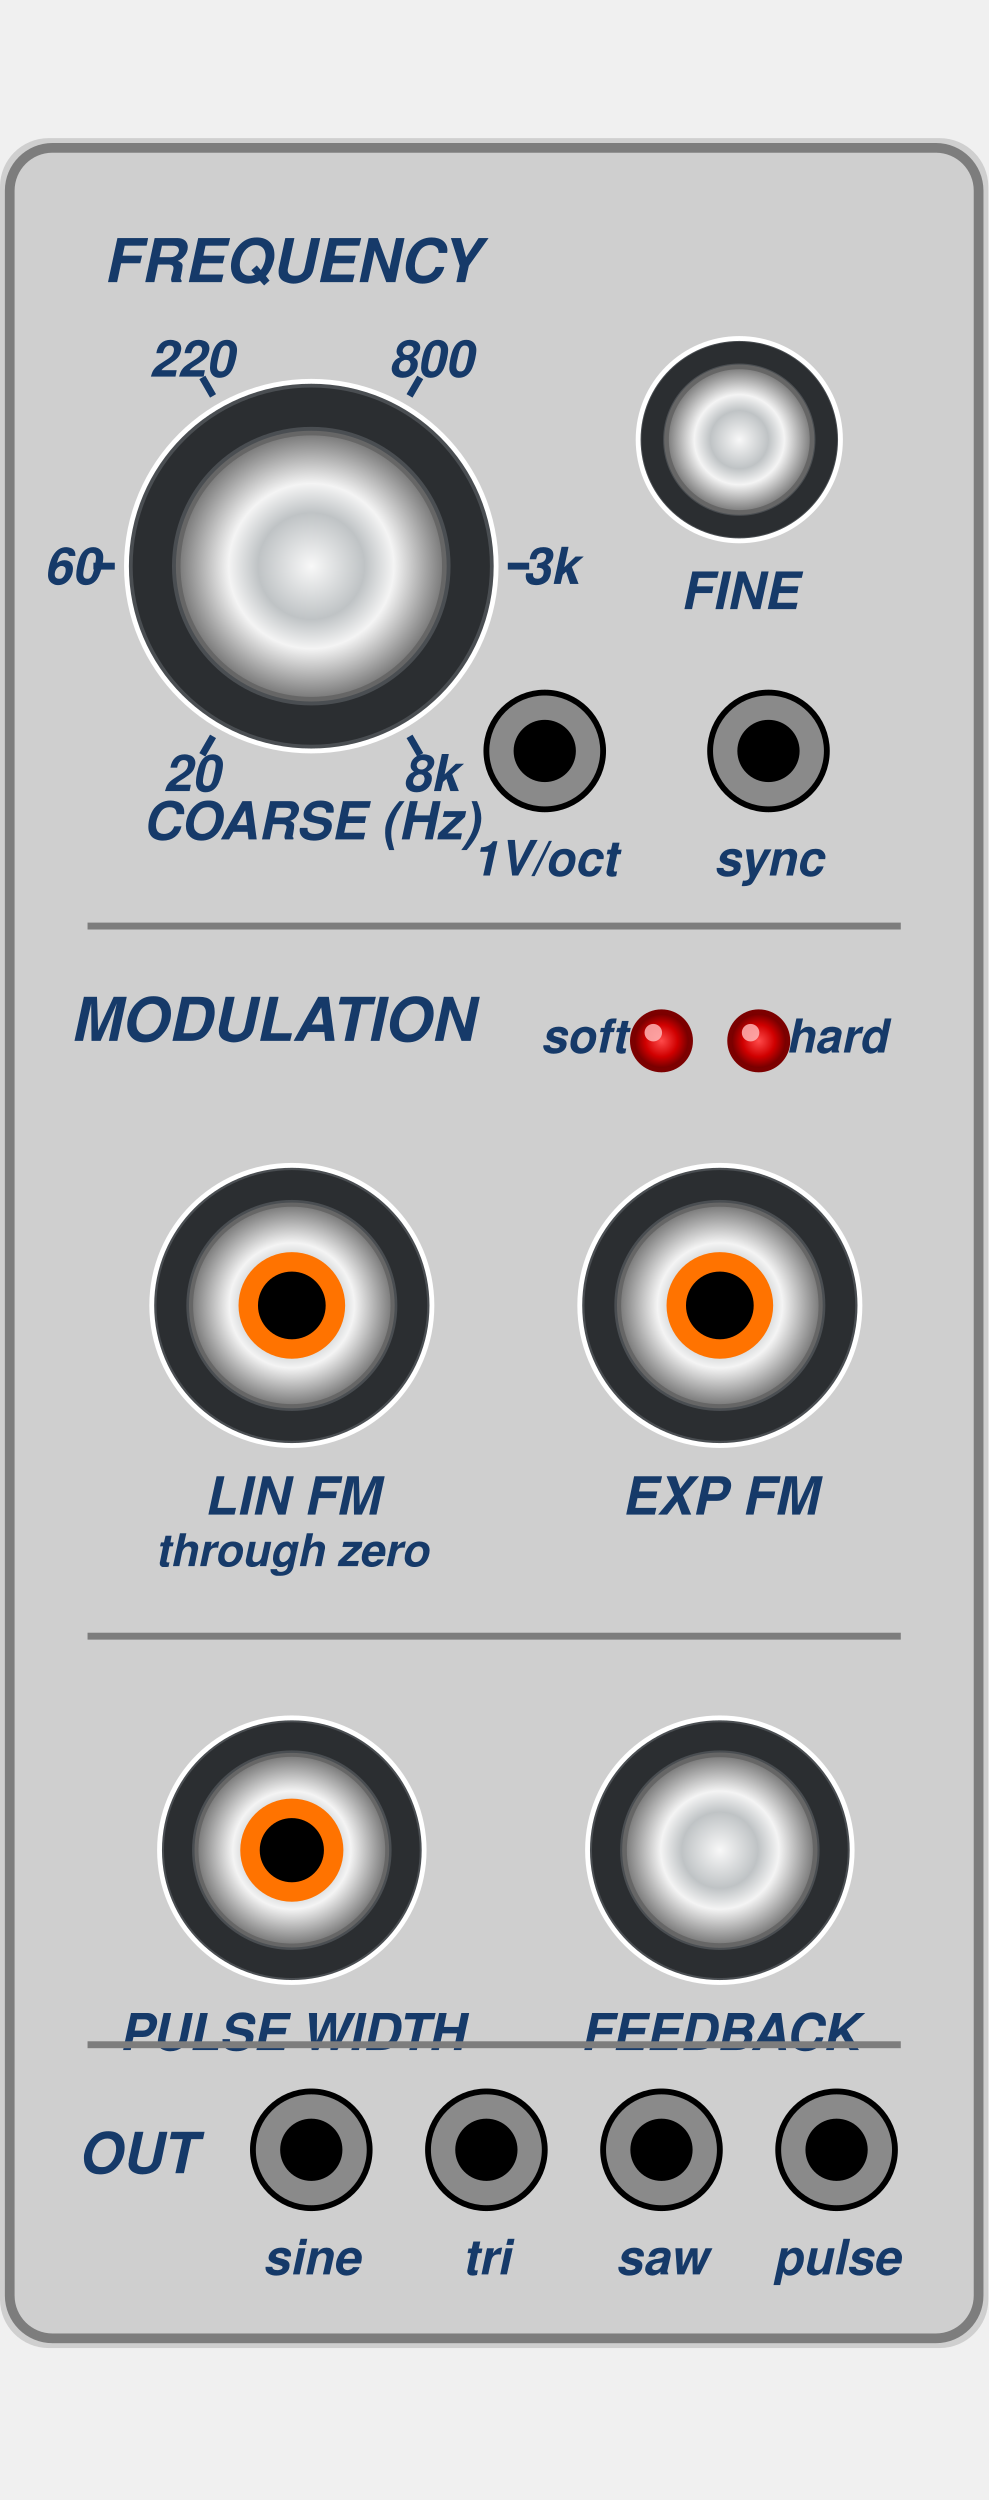
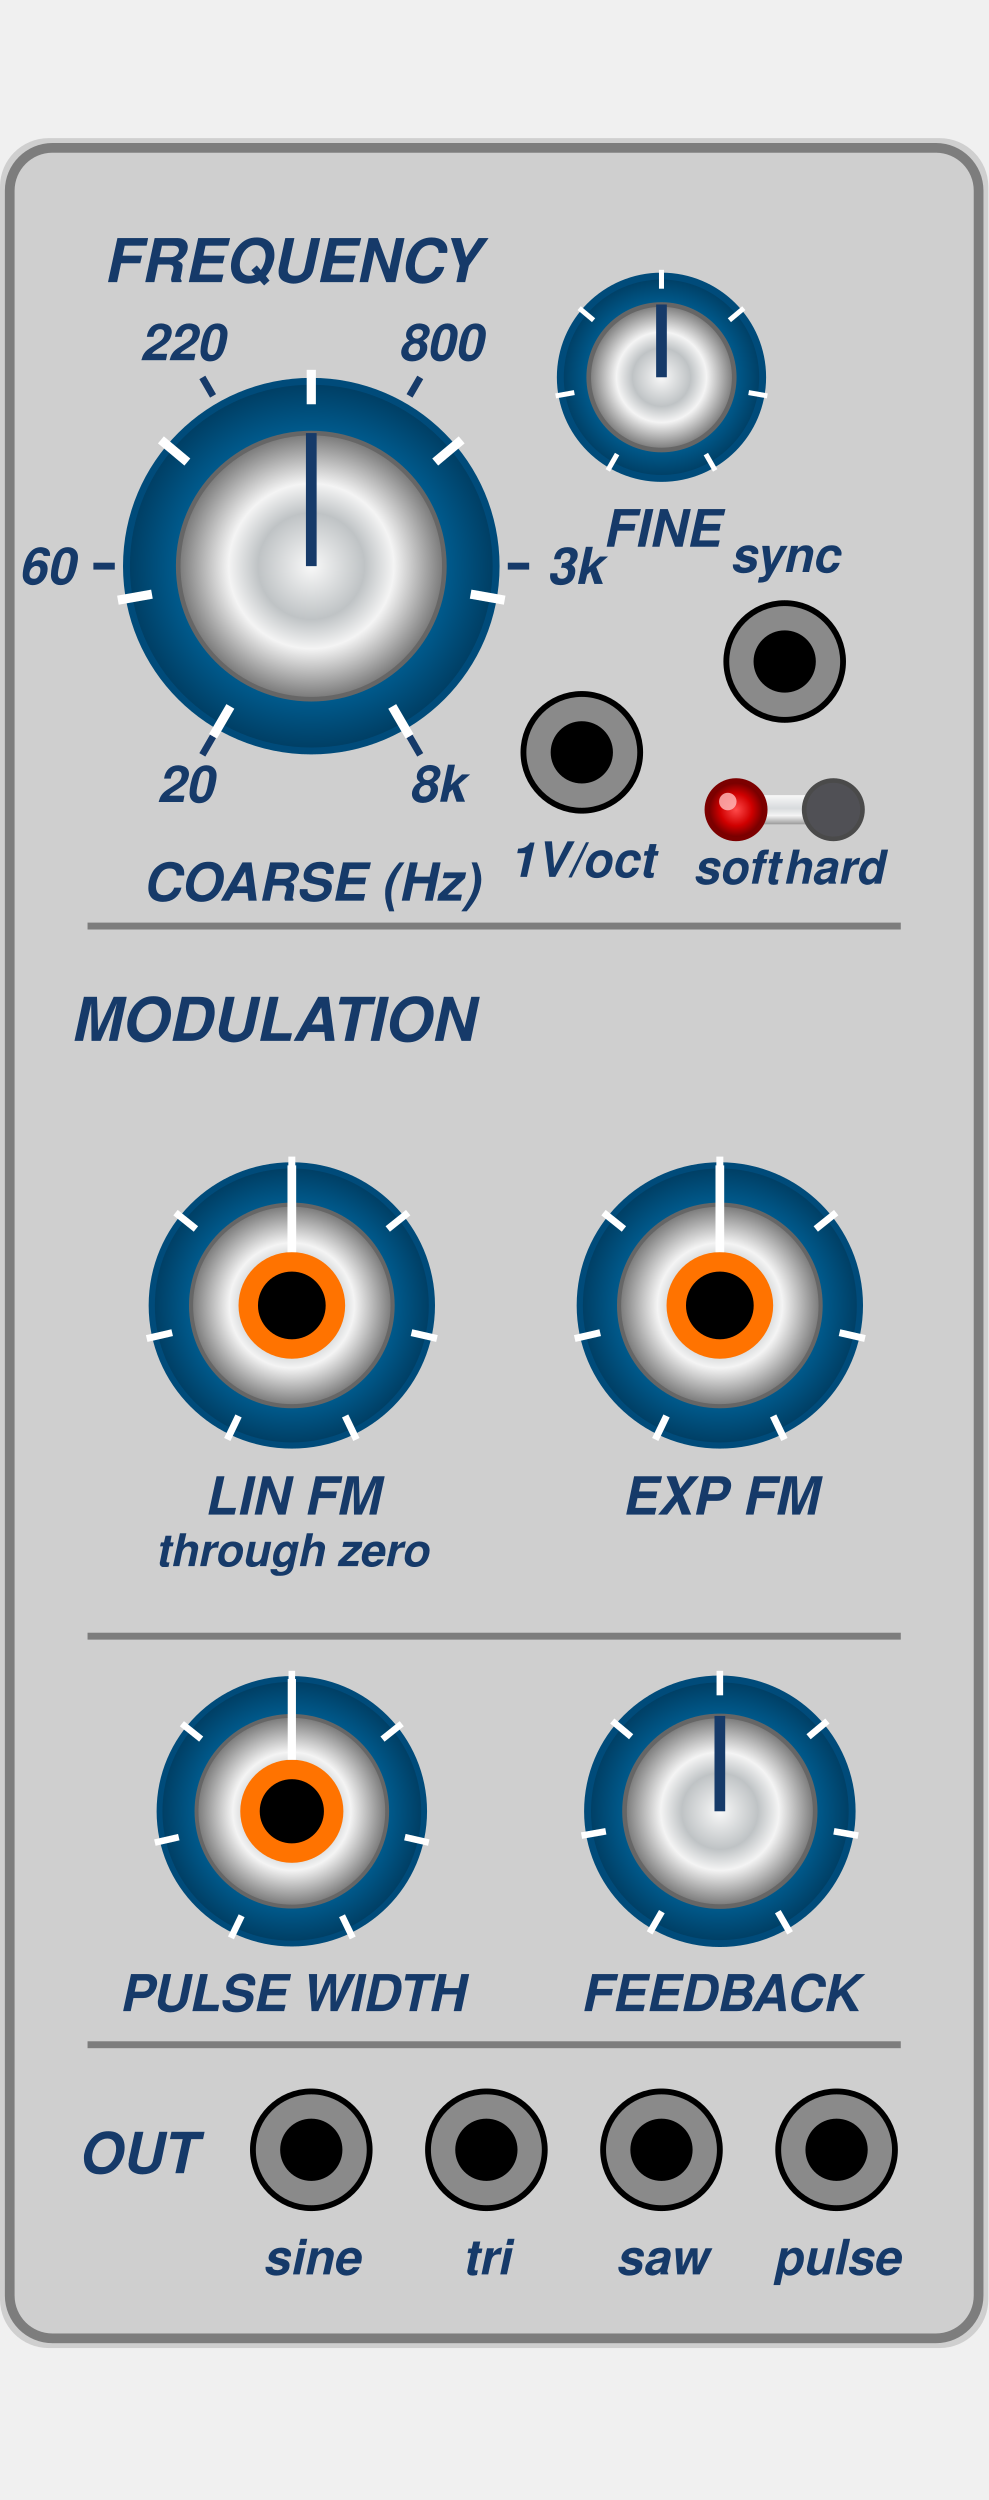
<svg xmlns="http://www.w3.org/2000/svg" width="50.8mm" height="128.5mm" viewBox="3.9 0 50.8 128.5" font-family="Arial Narrow, Helvetica, Arial, sans-serif">
  <defs>
+     <linearGradient id="metalStripV" x1="0" y1="0" x2="1" y2="0">
+       <stop offset="0" stop-color="#f8f8f8" />
+       <stop offset="0.45" stop-color="#d8dbdd" />
+       <stop offset="0.7" stop-color="#f4f4f4" />
+       <stop offset="1" stop-color="#9a9a9a" />
+     </linearGradient>
+     <linearGradient id="metalStripH" x1="0" y1="0" x2="0" y2="1">
+       <stop offset="0" stop-color="#f8f8f8" />
+       <stop offset="0.45" stop-color="#d8dbdd" />
+       <stop offset="0.7" stop-color="#f4f4f4" />
+       <stop offset="1" stop-color="#9a9a9a" />
+     </linearGradient>
+     <radialGradient id="metalDisc">
+       <stop offset="0" stop-color="#f8f8f8" />
+       <stop offset="0.45" stop-color="#d8dbdd" />
+       <stop offset="0.7" stop-color="#f4f4f4" />
+       <stop offset="1" stop-color="#9a9a9a" />
+     </radialGradient>
    <radialGradient id="blueRing">
      <stop offset="0" stop-color="#1688cc" />
      <stop offset="0.55" stop-color="#006da8" />
      <stop offset="1" stop-color="#003d62" />
    </radialGradient>
    <radialGradient id="blueDial">
      <stop offset="0" stop-color="#1d79b7" />
      <stop offset="0.6" stop-color="#00639a" />
      <stop offset="1" stop-color="#00456e" />
    </radialGradient>
    <radialGradient id="knobCap">
      <stop offset="0" stop-color="#f8f8f8" />
      <stop offset="0.4" stop-color="#bfc3c5" />
      <stop offset="0.62" stop-color="#f4f4f4" />
      <stop offset="1" stop-color="#777777" />
    </radialGradient>
    <radialGradient id="redLed">
      <stop offset="0" stop-color="#ff4a4a" />
      <stop offset="0.55" stop-color="#d00000" />
      <stop offset="1" stop-color="#650000" />
    </radialGradient>
    <radialGradient id="greenLed">
      <stop offset="0" stop-color="#5cf07a" />
      <stop offset="0.55" stop-color="#12a531" />
      <stop offset="1" stop-color="#054d15" />
    </radialGradient>
    <radialGradient id="orangeLed">
      <stop offset="0" stop-color="#ffbf5c" />
      <stop offset="0.55" stop-color="#ef7d00" />
      <stop offset="1" stop-color="#7a3a00" />
    </radialGradient>
  </defs>
  <g transform="translate(3.9 7.0994)">
    <rect x="0" y="0" width="50.8" height="113.591" rx="2.5" fill="#cfcfcf" />
    <rect x="0.5" y="0.5" width="49.8" height="112.591" rx="2.2" fill="none" stroke="#7d7d7d" stroke-width="0.5" />
    <text x="15" y="7.4" font-size="3.106" font-weight="700" font-style="italic" fill="#163a69" text-anchor="middle" font-family="Arial Narrow, Helvetica, Arial, sans-serif">FREQUENCY</text>
    <g data-wcoast-param="coarse" data-wcoast-cx="16" data-wcoast-cy="22" data-wcoast-angle-min="-150" data-wcoast-angle-max="150">
-       <circle cx="16" cy="22" r="9.5" fill="#4a4e52" stroke="#ffffff" stroke-width="0.25" data-wcoast-role="rim" />
-       <circle cx="16" cy="22" r="8.17" fill="none" stroke="#2b2e31" stroke-width="2.022" data-wcoast-role="gauge-track" />
+       <circle cx="16" cy="22" r="9.5" fill="url(#blueRing)" stroke="#004b7a" stroke-width="0.355" />
      <circle cx="16" cy="22" r="6.84" fill="url(#knobCap)" stroke="#666666" stroke-width="0.237" />
      <line x1="10.95" y1="30.75" x2="10.40" y2="31.70" stroke="#163a69" stroke-width="0.355" />
-       <text x="9.85" y="33.564" font-size="2.606" font-weight="700" font-style="italic" fill="#163a69" text-anchor="middle" font-family="Arial Narrow, Helvetica, Arial, sans-serif">20</text>
+       <text x="9.524" y="34.128" font-size="2.606" font-weight="700" font-style="italic" fill="#163a69" text-anchor="middle" font-family="Arial Narrow, Helvetica, Arial, sans-serif">20</text>
      <line x1="5.90" y1="22.00" x2="4.80" y2="22.00" stroke="#163a69" stroke-width="0.355" />
-       <text x="3.7" y="22.912" font-size="2.606" font-weight="700" font-style="italic" fill="#163a69" text-anchor="middle" font-family="Arial Narrow, Helvetica, Arial, sans-serif">60</text>
+       <text x="2.397" y="22.912" font-size="2.606" font-weight="700" font-style="italic" fill="#163a69" text-anchor="middle" font-family="Arial Narrow, Helvetica, Arial, sans-serif">60</text>
      <line x1="10.95" y1="13.25" x2="10.40" y2="12.30" stroke="#163a69" stroke-width="0.355" />
-       <text x="9.85" y="12.26" font-size="2.606" font-weight="700" font-style="italic" fill="#163a69" text-anchor="middle" font-family="Arial Narrow, Helvetica, Arial, sans-serif">220</text>
+       <text x="9.361" y="11.414" font-size="2.606" font-weight="700" font-style="italic" fill="#163a69" text-anchor="middle" font-family="Arial Narrow, Helvetica, Arial, sans-serif">220</text>
      <line x1="21.05" y1="13.25" x2="21.60" y2="12.30" stroke="#163a69" stroke-width="0.355" />
-       <text x="22.15" y="12.26" font-size="2.606" font-weight="700" font-style="italic" fill="#163a69" text-anchor="middle" font-family="Arial Narrow, Helvetica, Arial, sans-serif">800</text>
+       <text x="22.639" y="11.414" font-size="2.606" font-weight="700" font-style="italic" fill="#163a69" text-anchor="middle" font-family="Arial Narrow, Helvetica, Arial, sans-serif">800</text>
      <line x1="26.10" y1="22.00" x2="27.20" y2="22.00" stroke="#163a69" stroke-width="0.355" />
-       <text x="28.3" y="22.912" font-size="2.606" font-weight="700" font-style="italic" fill="#163a69" text-anchor="middle" font-family="Arial Narrow, Helvetica, Arial, sans-serif">3k</text>
+       <text x="29.551" y="22.912" font-size="2.606" font-weight="700" font-style="italic" fill="#163a69" text-anchor="middle" font-family="Arial Narrow, Helvetica, Arial, sans-serif">3k</text>
      <line x1="21.05" y1="30.75" x2="21.60" y2="31.70" stroke="#163a69" stroke-width="0.355" />
-       <text x="22.15" y="33.564" font-size="2.606" font-weight="700" font-style="italic" fill="#163a69" text-anchor="middle" font-family="Arial Narrow, Helvetica, Arial, sans-serif">8k</text>
-       <g data-wcoast-role="indicator" data-wcoast-cap="6.84">
-     </g>
-     </g>
-     <text x="16" y="36.048" font-size="2.706" font-weight="700" font-style="italic" fill="#163a69" text-anchor="middle" font-family="Arial Narrow, Helvetica, Arial, sans-serif">COARSE (Hz)</text>
-     <g data-wcoast-param="fine" data-wcoast-cx="38" data-wcoast-cy="15.5" data-wcoast-angle-min="-150" data-wcoast-angle-max="150">
-       <circle cx="38" cy="15.5" r="5.2" fill="#4a4e52" stroke="#ffffff" stroke-width="0.25" data-wcoast-role="rim" />
-       <circle cx="38" cy="15.5" r="4.47" fill="none" stroke="#2b2e31" stroke-width="1.11" data-wcoast-role="gauge-track" />
-       <circle cx="38" cy="15.5" r="3.74" fill="url(#knobCap)" stroke="#666666" stroke-width="0.237" />
-       <g data-wcoast-role="indicator" data-wcoast-cap="3.74">
-     </g>
-     </g>
-     <text x="38" y="24.212" font-size="2.656" font-weight="700" font-style="italic" fill="#163a69" text-anchor="middle" font-family="Arial Narrow, Helvetica, Arial, sans-serif">FINE</text>
-     <g data-wcoast-port="pitchIn" data-wcoast-cx="28" data-wcoast-cy="31.5">
-       <circle cx="28" cy="31.5" r="3" fill="#8a8a8a" stroke="#000000" stroke-width="0.3" />
-       <circle cx="28" cy="31.5" r="1.6" fill="#000000" />
-     </g>
-     <text x="28" y="37.904" font-size="2.506" font-weight="700" font-style="italic" fill="#163a69" text-anchor="middle" font-family="Arial Narrow, Helvetica, Arial, sans-serif">1V/oct</text>
-     <g data-wcoast-port="syncIn" data-wcoast-cx="39.5" data-wcoast-cy="31.5">
-       <circle cx="39.5" cy="31.5" r="3" fill="#8a8a8a" stroke="#000000" stroke-width="0.3" />
-       <circle cx="39.5" cy="31.5" r="1.6" fill="#000000" />
-     </g>
-     <text x="39.5" y="37.904" font-size="2.506" font-weight="700" font-style="italic" fill="#163a69" text-anchor="middle" font-family="Arial Narrow, Helvetica, Arial, sans-serif">sync</text>
+       <text x="22.463" y="34.106" font-size="2.606" font-weight="700" font-style="italic" fill="#163a69" text-anchor="middle" font-family="Arial Narrow, Helvetica, Arial, sans-serif">8k</text>
+       <g data-wcoast-role="indicator">
+         <line x1="11.84" y1="29.21" x2="10.95" y2="30.74" stroke="#ffffff" stroke-width="0.472" />
+         <line x1="7.81" y1="23.44" x2="6.06" y2="23.75" stroke="#ffffff" stroke-width="0.472" />
+         <line x1="9.63" y1="16.65" x2="8.27" y2="15.51" stroke="#ffffff" stroke-width="0.472" />
+         <line x1="16.00" y1="13.68" x2="16.00" y2="11.91" stroke="#ffffff" stroke-width="0.472" />
+         <line x1="22.37" y1="16.65" x2="23.73" y2="15.51" stroke="#ffffff" stroke-width="0.472" />
+         <line x1="24.19" y1="23.44" x2="25.94" y2="23.75" stroke="#ffffff" stroke-width="0.472" />
+         <line x1="20.16" y1="29.21" x2="21.05" y2="30.74" stroke="#ffffff" stroke-width="0.472" />
+         <line x1="16" y1="22" x2="16" y2="15.16" stroke="#163a69" stroke-width="0.55" />
+       </g>
+     </g>
+     <text x="16" y="39.198" font-size="2.706" font-weight="700" font-style="italic" fill="#163a69" text-anchor="middle" font-family="Arial Narrow, Helvetica, Arial, sans-serif">COARSE (Hz)</text>
+     <g data-wcoast-param="fine" data-wcoast-cx="34" data-wcoast-cy="12.292" data-wcoast-angle-min="-150" data-wcoast-angle-max="150">
+       <circle cx="34" cy="12.292" r="5.2" fill="url(#blueRing)" stroke="#004b7a" stroke-width="0.355" />
+       <circle cx="34" cy="12.292" r="3.74" fill="url(#knobCap)" stroke="#666666" stroke-width="0.237" />
+       <g data-wcoast-role="indicator">
+         <line x1="31.72" y1="16.24" x2="31.24" y2="17.08" stroke="#ffffff" stroke-width="0.258" />
+         <line x1="29.52" y1="13.08" x2="28.56" y2="13.25" stroke="#ffffff" stroke-width="0.258" />
+         <line x1="30.51" y1="9.36" x2="29.77" y2="8.74" stroke="#ffffff" stroke-width="0.258" />
+         <line x1="34.00" y1="7.74" x2="34.00" y2="6.77" stroke="#ffffff" stroke-width="0.258" />
+         <line x1="37.49" y1="9.36" x2="38.23" y2="8.74" stroke="#ffffff" stroke-width="0.258" />
+         <line x1="38.48" y1="13.08" x2="39.44" y2="13.25" stroke="#ffffff" stroke-width="0.258" />
+         <line x1="36.28" y1="16.24" x2="36.76" y2="17.08" stroke="#ffffff" stroke-width="0.258" />
+         <line x1="34" y1="12.292" x2="34" y2="8.55" stroke="#163a69" stroke-width="0.55" />
+       </g>
+     </g>
+     <text x="34" y="21.004" font-size="2.656" font-weight="700" font-style="italic" fill="#163a69" text-anchor="middle" font-family="Arial Narrow, Helvetica, Arial, sans-serif">FINE</text>
+     <g data-wcoast-port="pitchIn" data-wcoast-cx="29.905" data-wcoast-cy="31.571">
+       <circle cx="29.905" cy="31.571" r="3" fill="#8a8a8a" stroke="#000000" stroke-width="0.3" />
+       <circle cx="29.905" cy="31.571" r="1.6" fill="#000000" />
+     </g>
+     <text x="29.905" y="37.975" font-size="2.506" font-weight="700" font-style="italic" fill="#163a69" text-anchor="middle" font-family="Arial Narrow, Helvetica, Arial, sans-serif">1V/oct</text>
+     <g data-wcoast-port="syncIn" data-wcoast-cx="40.333" data-wcoast-cy="26.902">
+       <circle cx="40.333" cy="26.902" r="3" fill="#8a8a8a" stroke="#000000" stroke-width="0.3" />
+       <circle cx="40.333" cy="26.902" r="1.6" fill="#000000" />
+     </g>
+     <text x="40.333" y="22.302" font-size="2.506" font-weight="700" font-style="italic" fill="#163a69" text-anchor="middle" font-family="Arial Narrow, Helvetica, Arial, sans-serif">sync</text>
    <line x1="4.5" y1="40.5" x2="46.3" y2="40.5" stroke="#7d7d7d" stroke-width="0.355" />
    <text x="14" y="46.4" font-size="3.106" font-weight="700" font-style="italic" fill="#163a69" text-anchor="middle" font-family="Arial Narrow, Helvetica, Arial, sans-serif">MODULATION</text>
    <g data-wcoast-param="syncMode">
-       <text x="30" y="47" font-size="2.406" font-weight="700" font-style="italic" fill="#163a69" text-anchor="middle" font-family="Arial Narrow, Helvetica, Arial, sans-serif">soft</text>
-       <circle cx="34" cy="46.4" r="1.5" fill="url(#redLed)" stroke="#7c0000" stroke-width="0.237" data-wcoast-role="step-indicator" data-wcoast-step="soft" />
-       <circle cx="33.58" cy="45.98" r="0.45" fill="#ffb4b4" opacity="0.85" data-wcoast-role="led-gloss" pointer-events="none" />
-       <circle cx="39" cy="46.4" r="1.5" fill="url(#redLed)" stroke="#7c0000" stroke-width="0.237" data-wcoast-role="step-indicator" data-wcoast-step="hard" />
-       <circle cx="38.58" cy="45.98" r="0.45" fill="#ffb4b4" opacity="0.85" data-wcoast-role="led-gloss" pointer-events="none" />
-       <text x="43" y="47" font-size="2.406" font-weight="700" font-style="italic" fill="#163a69" text-anchor="middle" font-family="Arial Narrow, Helvetica, Arial, sans-serif">hard</text>
+       <rect x="37.83" y="33.77" width="5.00" height="1.50" fill="url(#metalStripH)" />
+       <circle cx="37.833" cy="34.519" r="1.5" fill="url(#redLed)" stroke="#7c0000" stroke-width="0.237" data-wcoast-role="step-indicator" data-wcoast-step="soft" />
+       <circle cx="37.41" cy="34.10" r="0.45" fill="#ffb4b4" opacity="0.85" data-wcoast-role="led-gloss" pointer-events="none" />
+       <text x="37.833" y="38.319" font-size="2.406" font-weight="700" font-style="italic" fill="#163a69" text-anchor="middle" font-family="Arial Narrow, Helvetica, Arial, sans-serif">soft</text>
+       <circle cx="42.833" cy="34.519" r="1.5" fill="#505055" stroke="#4a4a4a" stroke-width="0.237" data-wcoast-role="step-indicator" data-wcoast-step="hard" />
+       <circle cx="42.41" cy="34.10" r="0.45" fill="#ffb4b4" opacity="0" data-wcoast-role="led-gloss" pointer-events="none" />
+       <text x="42.833" y="38.319" font-size="2.406" font-weight="700" font-style="italic" fill="#163a69" text-anchor="middle" font-family="Arial Narrow, Helvetica, Arial, sans-serif">hard</text>
    </g>
    <g data-wcoast-param="linFm" data-wcoast-cx="15" data-wcoast-cy="60" data-wcoast-angle-min="-150" data-wcoast-angle-max="150" data-wcoast-port="linFmIn">
-       <circle cx="15" cy="60" r="7.2" fill="#4a4e52" stroke="#ffffff" stroke-width="0.25" data-wcoast-role="rim" />
-       <circle cx="15" cy="60" r="6.19" fill="none" stroke="#2b2e31" stroke-width="1.535" data-wcoast-role="gauge-track" />
+       <circle cx="15" cy="60" r="7.2" fill="url(#blueRing)" stroke="#004b7a" stroke-width="0.318" />
      <circle cx="15" cy="60" r="5.18" fill="url(#knobCap)" stroke="#666666" stroke-width="0.212" />
      <circle cx="15" cy="60" r="2.74" fill="#ff7300" />
      <circle cx="15" cy="60" r="1.74" fill="#000000" data-wcoast-role="jackhole" />
-       <g data-wcoast-role="indicator" data-wcoast-cap="5.18">
-     </g>
+       <g data-wcoast-role="indicator">
+         <line x1="15.00" y1="52.35" x2="15.00" y2="53.69" stroke="#ffffff" stroke-width="0.358" />
+         <line x1="20.98" y1="55.23" x2="19.93" y2="56.07" stroke="#ffffff" stroke-width="0.358" />
+         <line x1="22.46" y1="61.70" x2="21.15" y2="61.40" stroke="#ffffff" stroke-width="0.358" />
+         <line x1="18.32" y1="66.89" x2="17.74" y2="65.68" stroke="#ffffff" stroke-width="0.358" />
+         <line x1="11.68" y1="66.89" x2="12.26" y2="65.68" stroke="#ffffff" stroke-width="0.358" />
+         <line x1="7.54" y1="61.70" x2="8.85" y2="61.40" stroke="#ffffff" stroke-width="0.358" />
+         <line x1="9.02" y1="55.23" x2="10.07" y2="56.07" stroke="#ffffff" stroke-width="0.358" />
+         <line x1="15" y1="57.26" x2="15" y2="52.80" stroke="#ffffff" stroke-width="0.447" />
+       </g>
    </g>
    <text x="15" y="70.748" font-size="2.706" font-weight="700" font-style="italic" fill="#163a69" text-anchor="middle" font-family="Arial Narrow, Helvetica, Arial, sans-serif">LIN FM</text>
    <text x="15" y="73.4" font-size="2.306" font-weight="700" font-style="italic" fill="#163a69" text-anchor="middle" font-family="Arial Narrow, Helvetica, Arial, sans-serif">through zero</text>
    <g data-wcoast-param="expFm" data-wcoast-cx="37" data-wcoast-cy="60" data-wcoast-angle-min="-150" data-wcoast-angle-max="150" data-wcoast-port="expFmIn">
-       <circle cx="37" cy="60" r="7.2" fill="#4a4e52" stroke="#ffffff" stroke-width="0.25" data-wcoast-role="rim" />
-       <circle cx="37" cy="60" r="6.19" fill="none" stroke="#2b2e31" stroke-width="1.535" data-wcoast-role="gauge-track" />
+       <circle cx="37" cy="60" r="7.2" fill="url(#blueRing)" stroke="#004b7a" stroke-width="0.318" />
      <circle cx="37" cy="60" r="5.18" fill="url(#knobCap)" stroke="#666666" stroke-width="0.212" />
      <circle cx="37" cy="60" r="2.74" fill="#ff7300" />
      <circle cx="37" cy="60" r="1.74" fill="#000000" data-wcoast-role="jackhole" />
-       <g data-wcoast-role="indicator" data-wcoast-cap="5.18">
-     </g>
+       <g data-wcoast-role="indicator">
+         <line x1="37.00" y1="52.35" x2="37.00" y2="53.69" stroke="#ffffff" stroke-width="0.358" />
+         <line x1="42.98" y1="55.23" x2="41.93" y2="56.07" stroke="#ffffff" stroke-width="0.358" />
+         <line x1="44.46" y1="61.70" x2="43.15" y2="61.40" stroke="#ffffff" stroke-width="0.358" />
+         <line x1="40.32" y1="66.89" x2="39.74" y2="65.68" stroke="#ffffff" stroke-width="0.358" />
+         <line x1="33.68" y1="66.89" x2="34.26" y2="65.68" stroke="#ffffff" stroke-width="0.358" />
+         <line x1="29.54" y1="61.70" x2="30.85" y2="61.40" stroke="#ffffff" stroke-width="0.358" />
+         <line x1="31.02" y1="55.23" x2="32.07" y2="56.07" stroke="#ffffff" stroke-width="0.358" />
+         <line x1="37" y1="57.26" x2="37" y2="52.80" stroke="#ffffff" stroke-width="0.447" />
+       </g>
    </g>
    <text x="37" y="70.748" font-size="2.706" font-weight="700" font-style="italic" fill="#163a69" text-anchor="middle" font-family="Arial Narrow, Helvetica, Arial, sans-serif">EXP FM</text>
    <line x1="4.5" y1="77" x2="46.3" y2="77" stroke="#7d7d7d" stroke-width="0.355" />
-     <g data-wcoast-param="pulseWidth" data-wcoast-cx="15" data-wcoast-cy="88" data-wcoast-angle-min="-150" data-wcoast-angle-max="150" data-wcoast-port="pwIn" data-wcoast-depth="pwDepth" data-wcoast-av="on">
-       <circle cx="15" cy="88" r="6.8" fill="#4a4e52" stroke="#ffffff" stroke-width="0.25" data-wcoast-role="rim" />
-       <circle cx="15" cy="88" r="5.85" fill="none" stroke="#2b2e31" stroke-width="1.444" data-wcoast-role="gauge-track" />
-       <circle cx="15" cy="88" r="4.9" fill="url(#knobCap)" stroke="#666666" stroke-width="0.2" />
-       <circle cx="15" cy="88" r="2.65" fill="#ff7300" />
-       <circle cx="15" cy="88" r="1.65" fill="#000000" data-wcoast-role="jackhole" />
-       <g data-wcoast-role="indicator" data-wcoast-cap="4.9">
-     </g>
-     </g>
-     <text x="15" y="98.276" font-size="2.606" font-weight="700" font-style="italic" fill="#163a69" text-anchor="middle" font-family="Arial Narrow, Helvetica, Arial, sans-serif">PULSE WIDTH</text>
-     <g data-wcoast-param="feedback" data-wcoast-cx="37" data-wcoast-cy="88" data-wcoast-angle-min="-150" data-wcoast-angle-max="150">
-       <circle cx="37" cy="88" r="6.8" fill="#4a4e52" stroke="#ffffff" stroke-width="0.25" data-wcoast-role="rim" />
-       <circle cx="37" cy="88" r="5.85" fill="none" stroke="#2b2e31" stroke-width="1.444" data-wcoast-role="gauge-track" />
-       <circle cx="37" cy="88" r="4.9" fill="url(#knobCap)" stroke="#666666" stroke-width="0.237" />
-       <g data-wcoast-role="indicator" data-wcoast-cap="4.9">
-     </g>
-     </g>
-     <text x="37" y="98.276" font-size="2.606" font-weight="700" font-style="italic" fill="#163a69" text-anchor="middle" font-family="Arial Narrow, Helvetica, Arial, sans-serif">FEEDBACK</text>
+     <g data-wcoast-param="pulseWidth" data-wcoast-cx="15" data-wcoast-cy="86" data-wcoast-angle-min="-150" data-wcoast-angle-max="150" data-wcoast-port="pwIn" data-wcoast-depth="pwDepth" data-wcoast-av="on">
+       <circle cx="15" cy="86" r="6.8" fill="url(#blueRing)" stroke="#004b7a" stroke-width="0.3" />
+       <circle cx="15" cy="86" r="4.9" fill="url(#knobCap)" stroke="#666666" stroke-width="0.2" />
+       <circle cx="15" cy="86" r="2.65" fill="#ff7300" />
+       <circle cx="15" cy="86" r="1.65" fill="#000000" data-wcoast-role="jackhole" />
+       <g data-wcoast-role="indicator">
+         <line x1="15.00" y1="78.78" x2="15.00" y2="80.04" stroke="#ffffff" stroke-width="0.338" />
+         <line x1="20.65" y1="81.50" x2="19.66" y2="82.29" stroke="#ffffff" stroke-width="0.338" />
+         <line x1="22.04" y1="87.61" x2="20.81" y2="87.33" stroke="#ffffff" stroke-width="0.338" />
+         <line x1="18.13" y1="92.51" x2="17.58" y2="91.37" stroke="#ffffff" stroke-width="0.338" />
+         <line x1="11.87" y1="92.51" x2="12.42" y2="91.37" stroke="#ffffff" stroke-width="0.338" />
+         <line x1="7.96" y1="87.61" x2="9.19" y2="87.33" stroke="#ffffff" stroke-width="0.338" />
+         <line x1="9.35" y1="81.50" x2="10.34" y2="82.29" stroke="#ffffff" stroke-width="0.338" />
+         <line x1="15" y1="83.35" x2="15" y2="79.20" stroke="#ffffff" stroke-width="0.422" />
+       </g>
+     </g>
+     <text x="15" y="96.276" font-size="2.606" font-weight="700" font-style="italic" fill="#163a69" text-anchor="middle" font-family="Arial Narrow, Helvetica, Arial, sans-serif">PULSE WIDTH</text>
+     <g data-wcoast-param="feedback" data-wcoast-cx="37" data-wcoast-cy="86" data-wcoast-angle-min="-150" data-wcoast-angle-max="150">
+       <circle cx="37" cy="86" r="6.8" fill="url(#blueRing)" stroke="#004b7a" stroke-width="0.355" />
+       <circle cx="37" cy="86" r="4.9" fill="url(#knobCap)" stroke="#666666" stroke-width="0.237" />
+       <g data-wcoast-role="indicator">
+         <line x1="34.02" y1="91.16" x2="33.39" y2="92.25" stroke="#ffffff" stroke-width="0.338" />
+         <line x1="31.14" y1="87.03" x2="29.89" y2="87.25" stroke="#ffffff" stroke-width="0.338" />
+         <line x1="32.44" y1="82.17" x2="31.47" y2="81.36" stroke="#ffffff" stroke-width="0.338" />
+         <line x1="37.00" y1="80.04" x2="37.00" y2="78.78" stroke="#ffffff" stroke-width="0.338" />
+         <line x1="41.56" y1="82.17" x2="42.53" y2="81.36" stroke="#ffffff" stroke-width="0.338" />
+         <line x1="42.86" y1="87.03" x2="44.11" y2="87.25" stroke="#ffffff" stroke-width="0.338" />
+         <line x1="39.98" y1="91.16" x2="40.61" y2="92.25" stroke="#ffffff" stroke-width="0.338" />
+         <line x1="37" y1="86" x2="37" y2="81.10" stroke="#163a69" stroke-width="0.55" />
+       </g>
+     </g>
+     <text x="37" y="96.276" font-size="2.606" font-weight="700" font-style="italic" fill="#163a69" text-anchor="middle" font-family="Arial Narrow, Helvetica, Arial, sans-serif">FEEDBACK</text>
    <line x1="4.5" y1="98" x2="46.3" y2="98" stroke="#7d7d7d" stroke-width="0.355" />
    <text x="4" y="104.6" font-size="2.906" font-weight="700" font-style="italic" fill="#163a69" text-anchor="start" font-family="Arial Narrow, Helvetica, Arial, sans-serif">OUT</text>
    <g data-wcoast-port="sineOut" data-wcoast-cx="16" data-wcoast-cy="103.4">
      <circle cx="16" cy="103.4" r="3" fill="#8a8a8a" stroke="#000000" stroke-width="0.3" />
      <circle cx="16" cy="103.4" r="1.6" fill="#000000" />
    </g>
    <text x="16" y="109.804" font-size="2.506" font-weight="700" font-style="italic" fill="#163a69" text-anchor="middle" font-family="Arial Narrow, Helvetica, Arial, sans-serif">sine</text>
    <g data-wcoast-port="triOut" data-wcoast-cx="25" data-wcoast-cy="103.4">
      <circle cx="25" cy="103.4" r="3" fill="#8a8a8a" stroke="#000000" stroke-width="0.3" />
      <circle cx="25" cy="103.4" r="1.6" fill="#000000" />
    </g>
    <text x="25" y="109.804" font-size="2.506" font-weight="700" font-style="italic" fill="#163a69" text-anchor="middle" font-family="Arial Narrow, Helvetica, Arial, sans-serif">tri</text>
    <g data-wcoast-port="sawOut" data-wcoast-cx="34" data-wcoast-cy="103.4">
      <circle cx="34" cy="103.4" r="3" fill="#8a8a8a" stroke="#000000" stroke-width="0.3" />
      <circle cx="34" cy="103.4" r="1.6" fill="#000000" />
    </g>
    <text x="34" y="109.804" font-size="2.506" font-weight="700" font-style="italic" fill="#163a69" text-anchor="middle" font-family="Arial Narrow, Helvetica, Arial, sans-serif">saw</text>
    <g data-wcoast-port="pulseOut" data-wcoast-cx="43" data-wcoast-cy="103.4">
      <circle cx="43" cy="103.4" r="3" fill="#8a8a8a" stroke="#000000" stroke-width="0.3" />
      <circle cx="43" cy="103.4" r="1.6" fill="#000000" />
    </g>
    <text x="43" y="109.804" font-size="2.506" font-weight="700" font-style="italic" fill="#163a69" text-anchor="middle" font-family="Arial Narrow, Helvetica, Arial, sans-serif">pulse</text>
  </g>
</svg>
